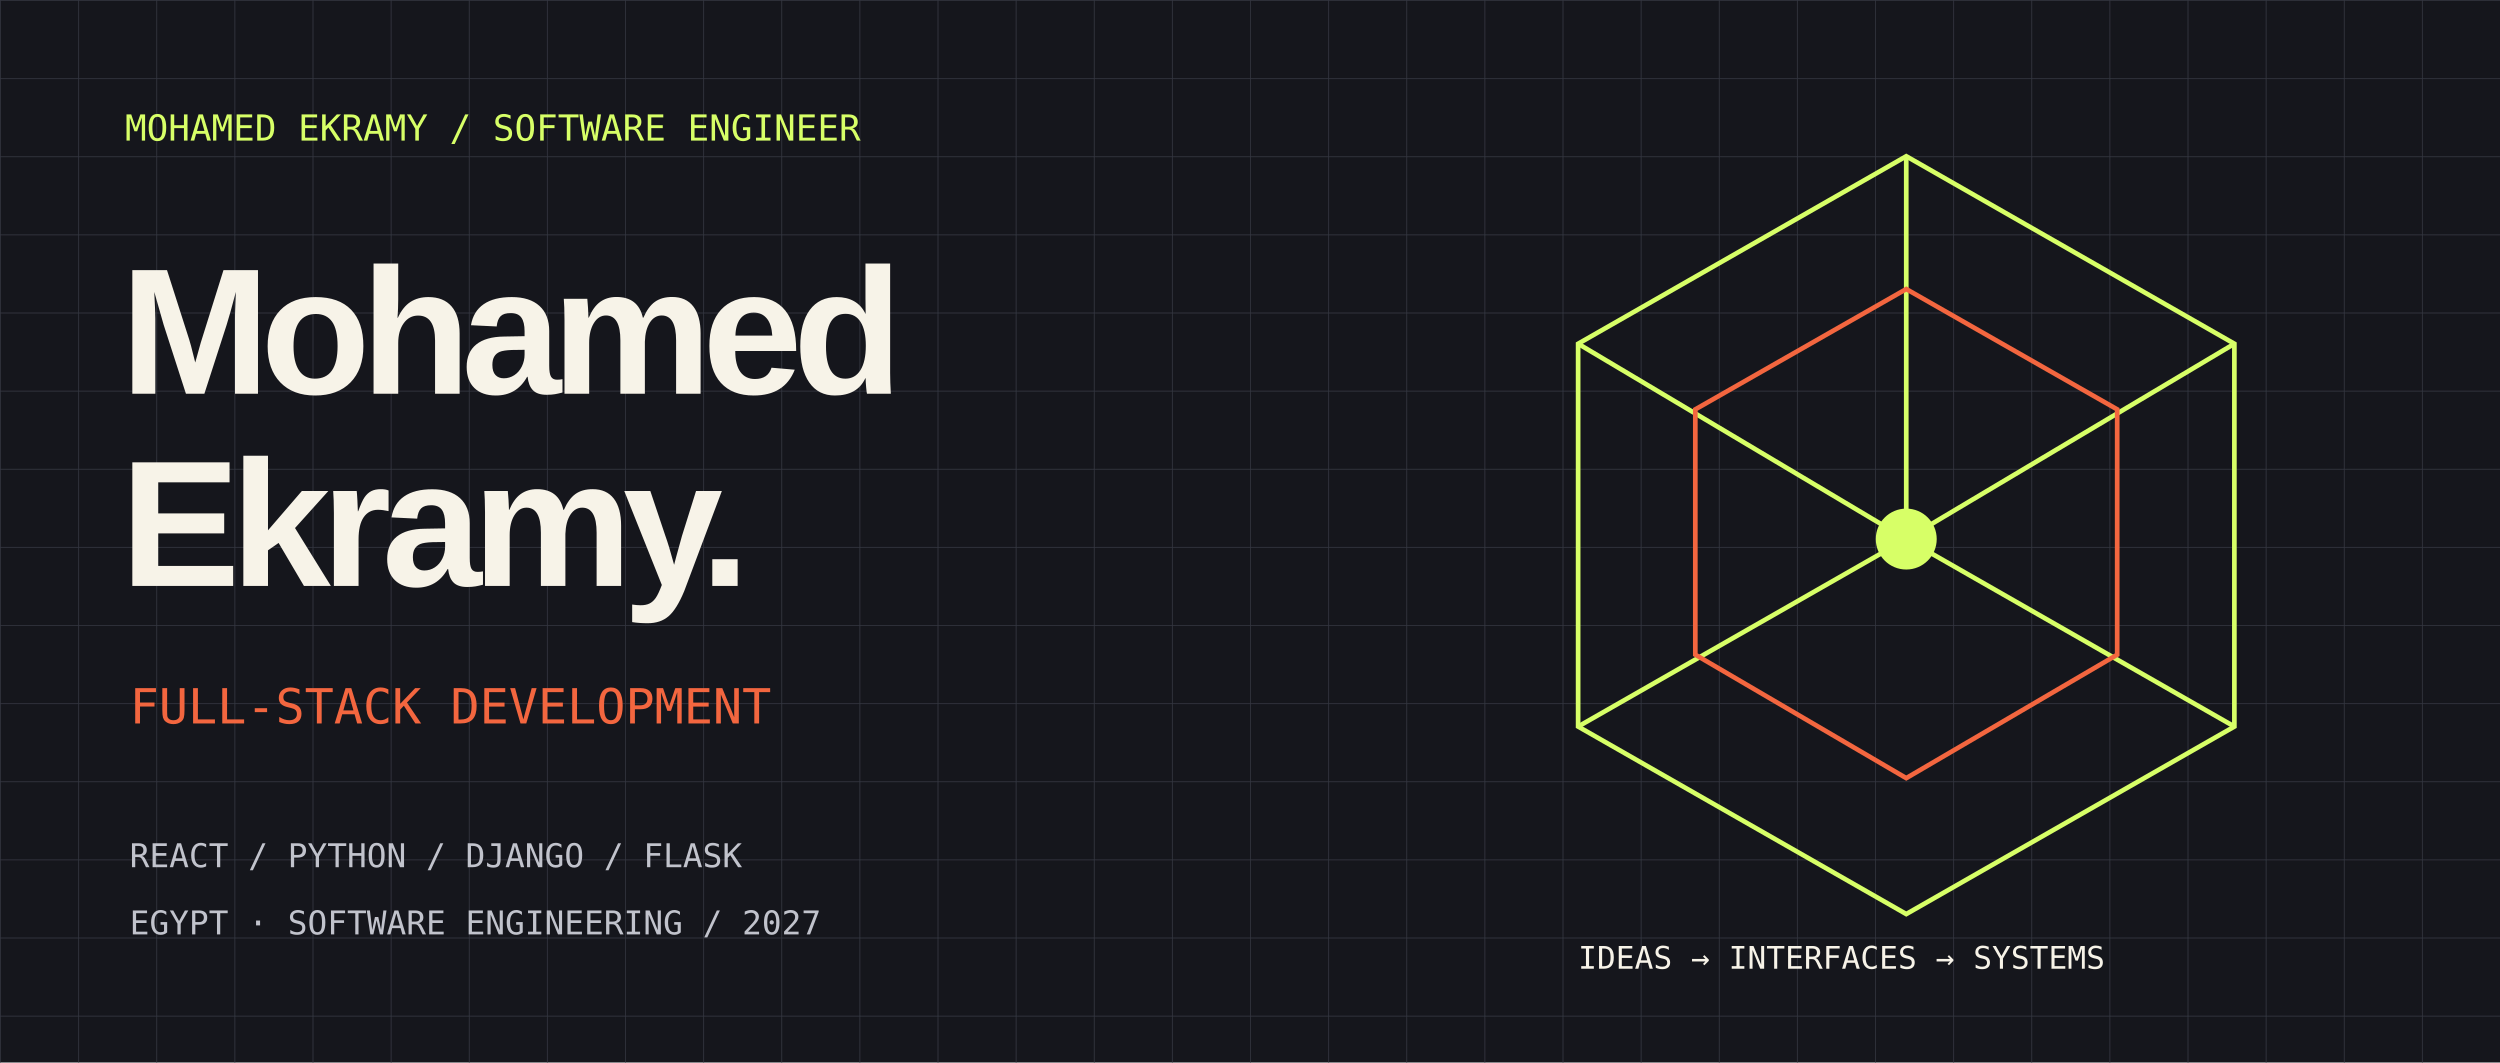
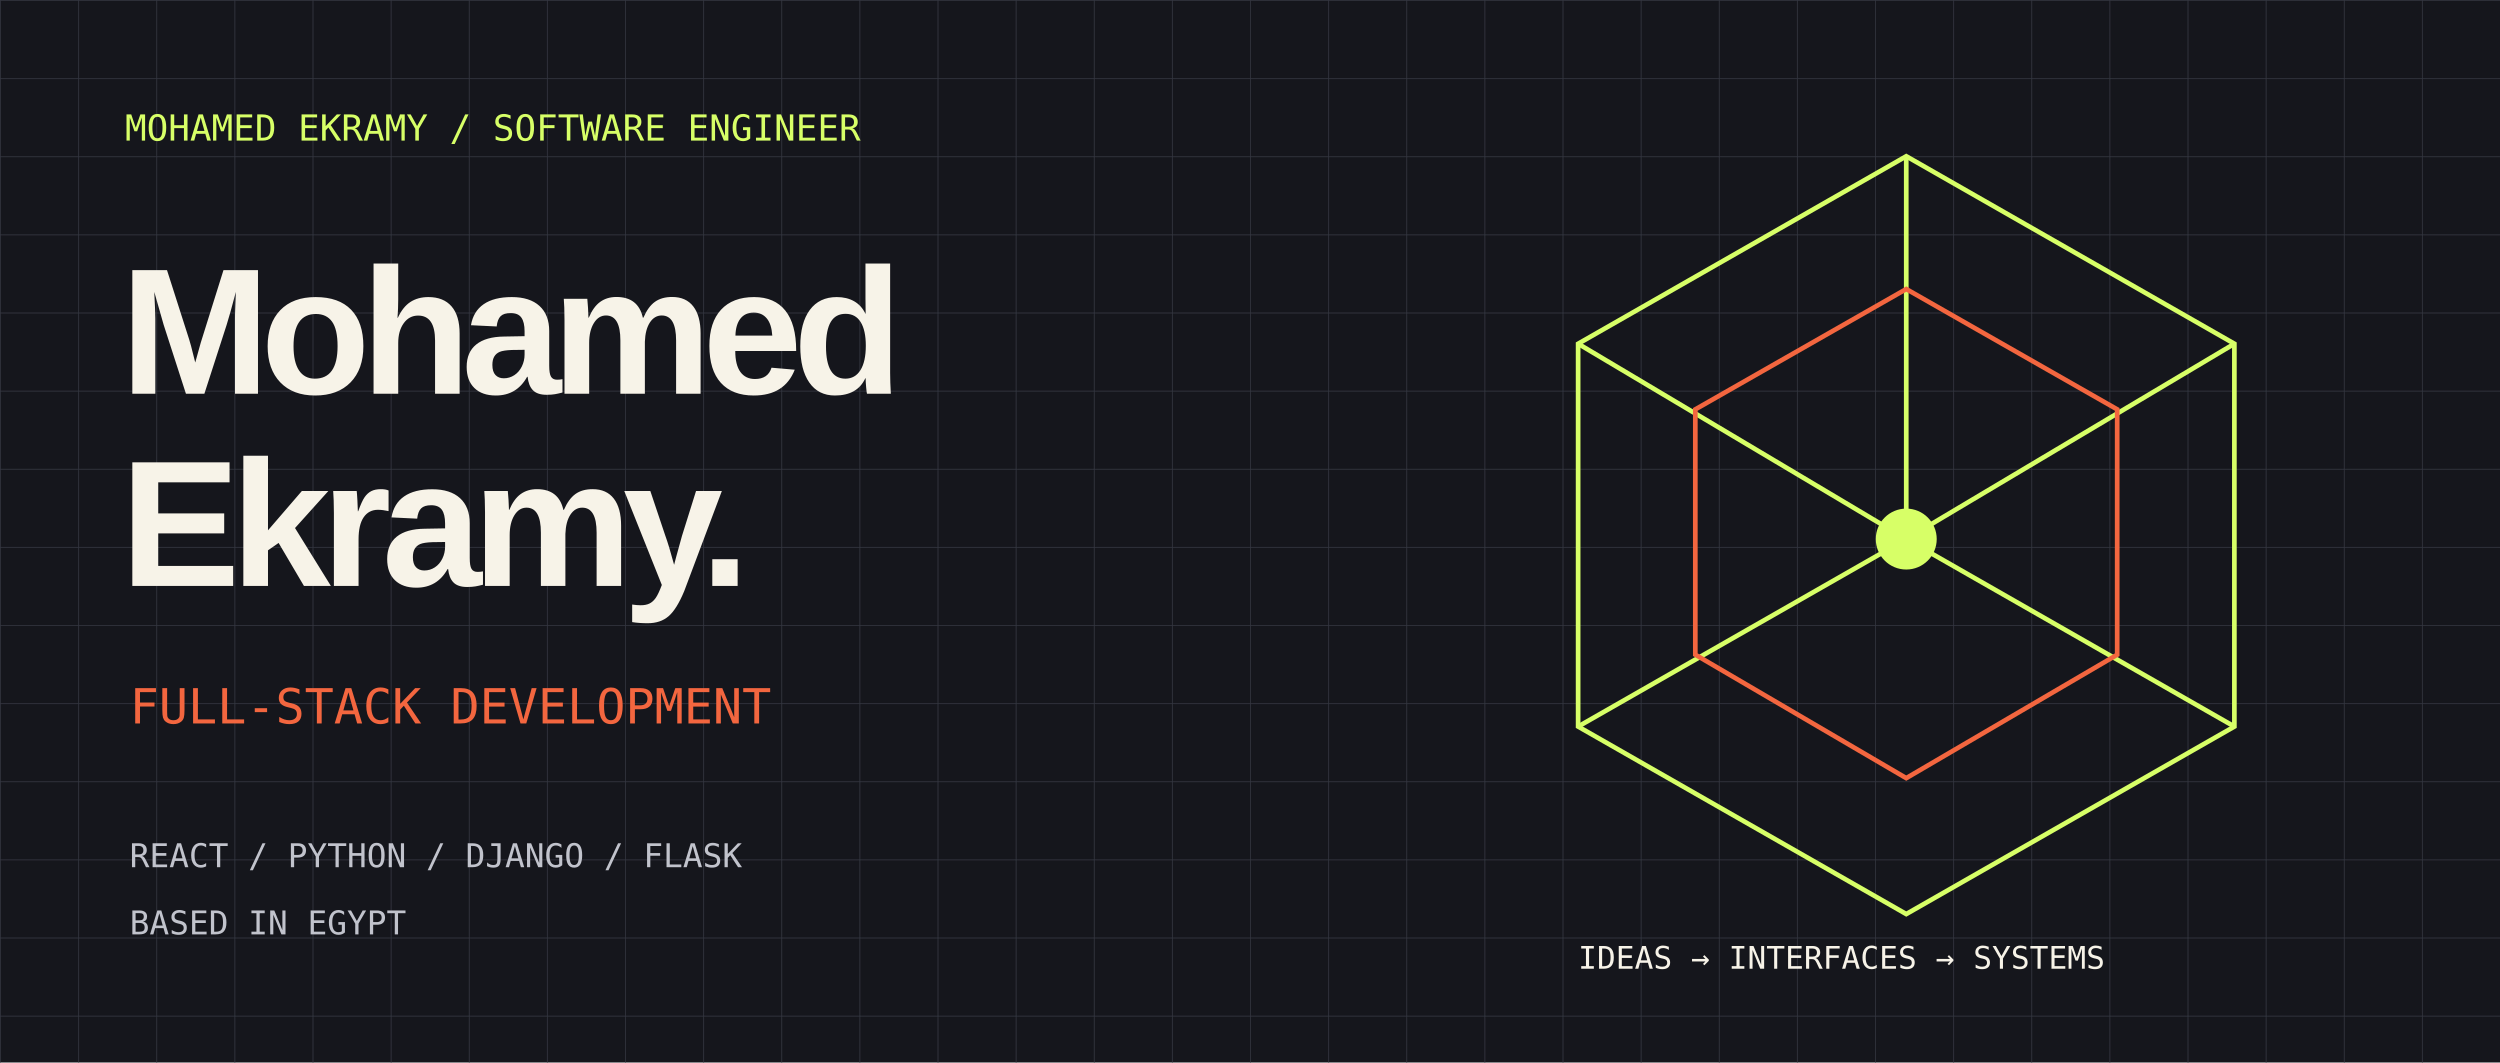
<svg xmlns="http://www.w3.org/2000/svg" width="1600" height="680" viewBox="0 0 1600 680">
  <defs>
    <pattern id="g" width="50" height="50" patternUnits="userSpaceOnUse">
      <path d="M50 0H0V50" fill="none" stroke="#333640" stroke-width="1" />
    </pattern>
  </defs>
  <style>@keyframes pulse{0%,100%{opacity:.25}50%{opacity:1}}.pulse{animation:pulse 4s ease-in-out infinite}@media(prefers-reduced-motion:reduce){.pulse{animation:none}}</style>
  <rect width="1600" height="680" fill="#15161c" />
  <rect width="1600" height="680" fill="url(#g)" />
  <text x="80" y="90" font-family="Consolas,monospace" font-size="23" fill="#d7ff67">MOHAMED EKRAMY  /  SOFTWARE ENGINEER</text>
  <text x="77" y="252" font-family="Arial,sans-serif" font-size="115" font-weight="800" letter-spacing="-6" fill="#f7f3e8">Mohamed</text>
  <text x="77" y="375" font-family="Arial,sans-serif" font-size="115" font-weight="800" letter-spacing="-6" fill="#f7f3e8">Ekramy.</text>
  <text x="83" y="463" font-family="Consolas,monospace" font-size="31" fill="#f3663f">FULL-STACK DEVELOPMENT</text>
  <text x="83" y="555" font-family="Consolas,monospace" font-size="21" fill="#c1c3cc">REACT  /  PYTHON  /  DJANGO  /  FLASK</text>
-   <text x="83" y="598" font-family="Consolas,monospace" font-size="21" fill="#c1c3cc">EGYPT   ·   SOFTWARE ENGINEERING / 2027</text>
+   <text x="83" y="598" font-family="Consolas,monospace" font-size="21" fill="#c1c3cc">BASED IN EGYPT</text>
  <g transform="translate(1070 100)" fill="none" stroke="#d7ff67" stroke-width="3">
    <path d="M150 0l210 120v245L150 485-60 365V120Z" />
    <path d="M150 0v245l210 120M150 245L-60 365M-60 120l210 125 210-125" />
    <path d="M150 85l135 77v157L150 398 15 319V162Z" stroke="#f3663f" class="pulse" />
    <circle cx="150" cy="245" r="18" fill="#d7ff67" class="pulse" />
  </g>
  <text x="1010" y="620" font-family="Consolas,monospace" font-size="20" fill="#f7f3e8">IDEAS → INTERFACES → SYSTEMS</text>
</svg>
